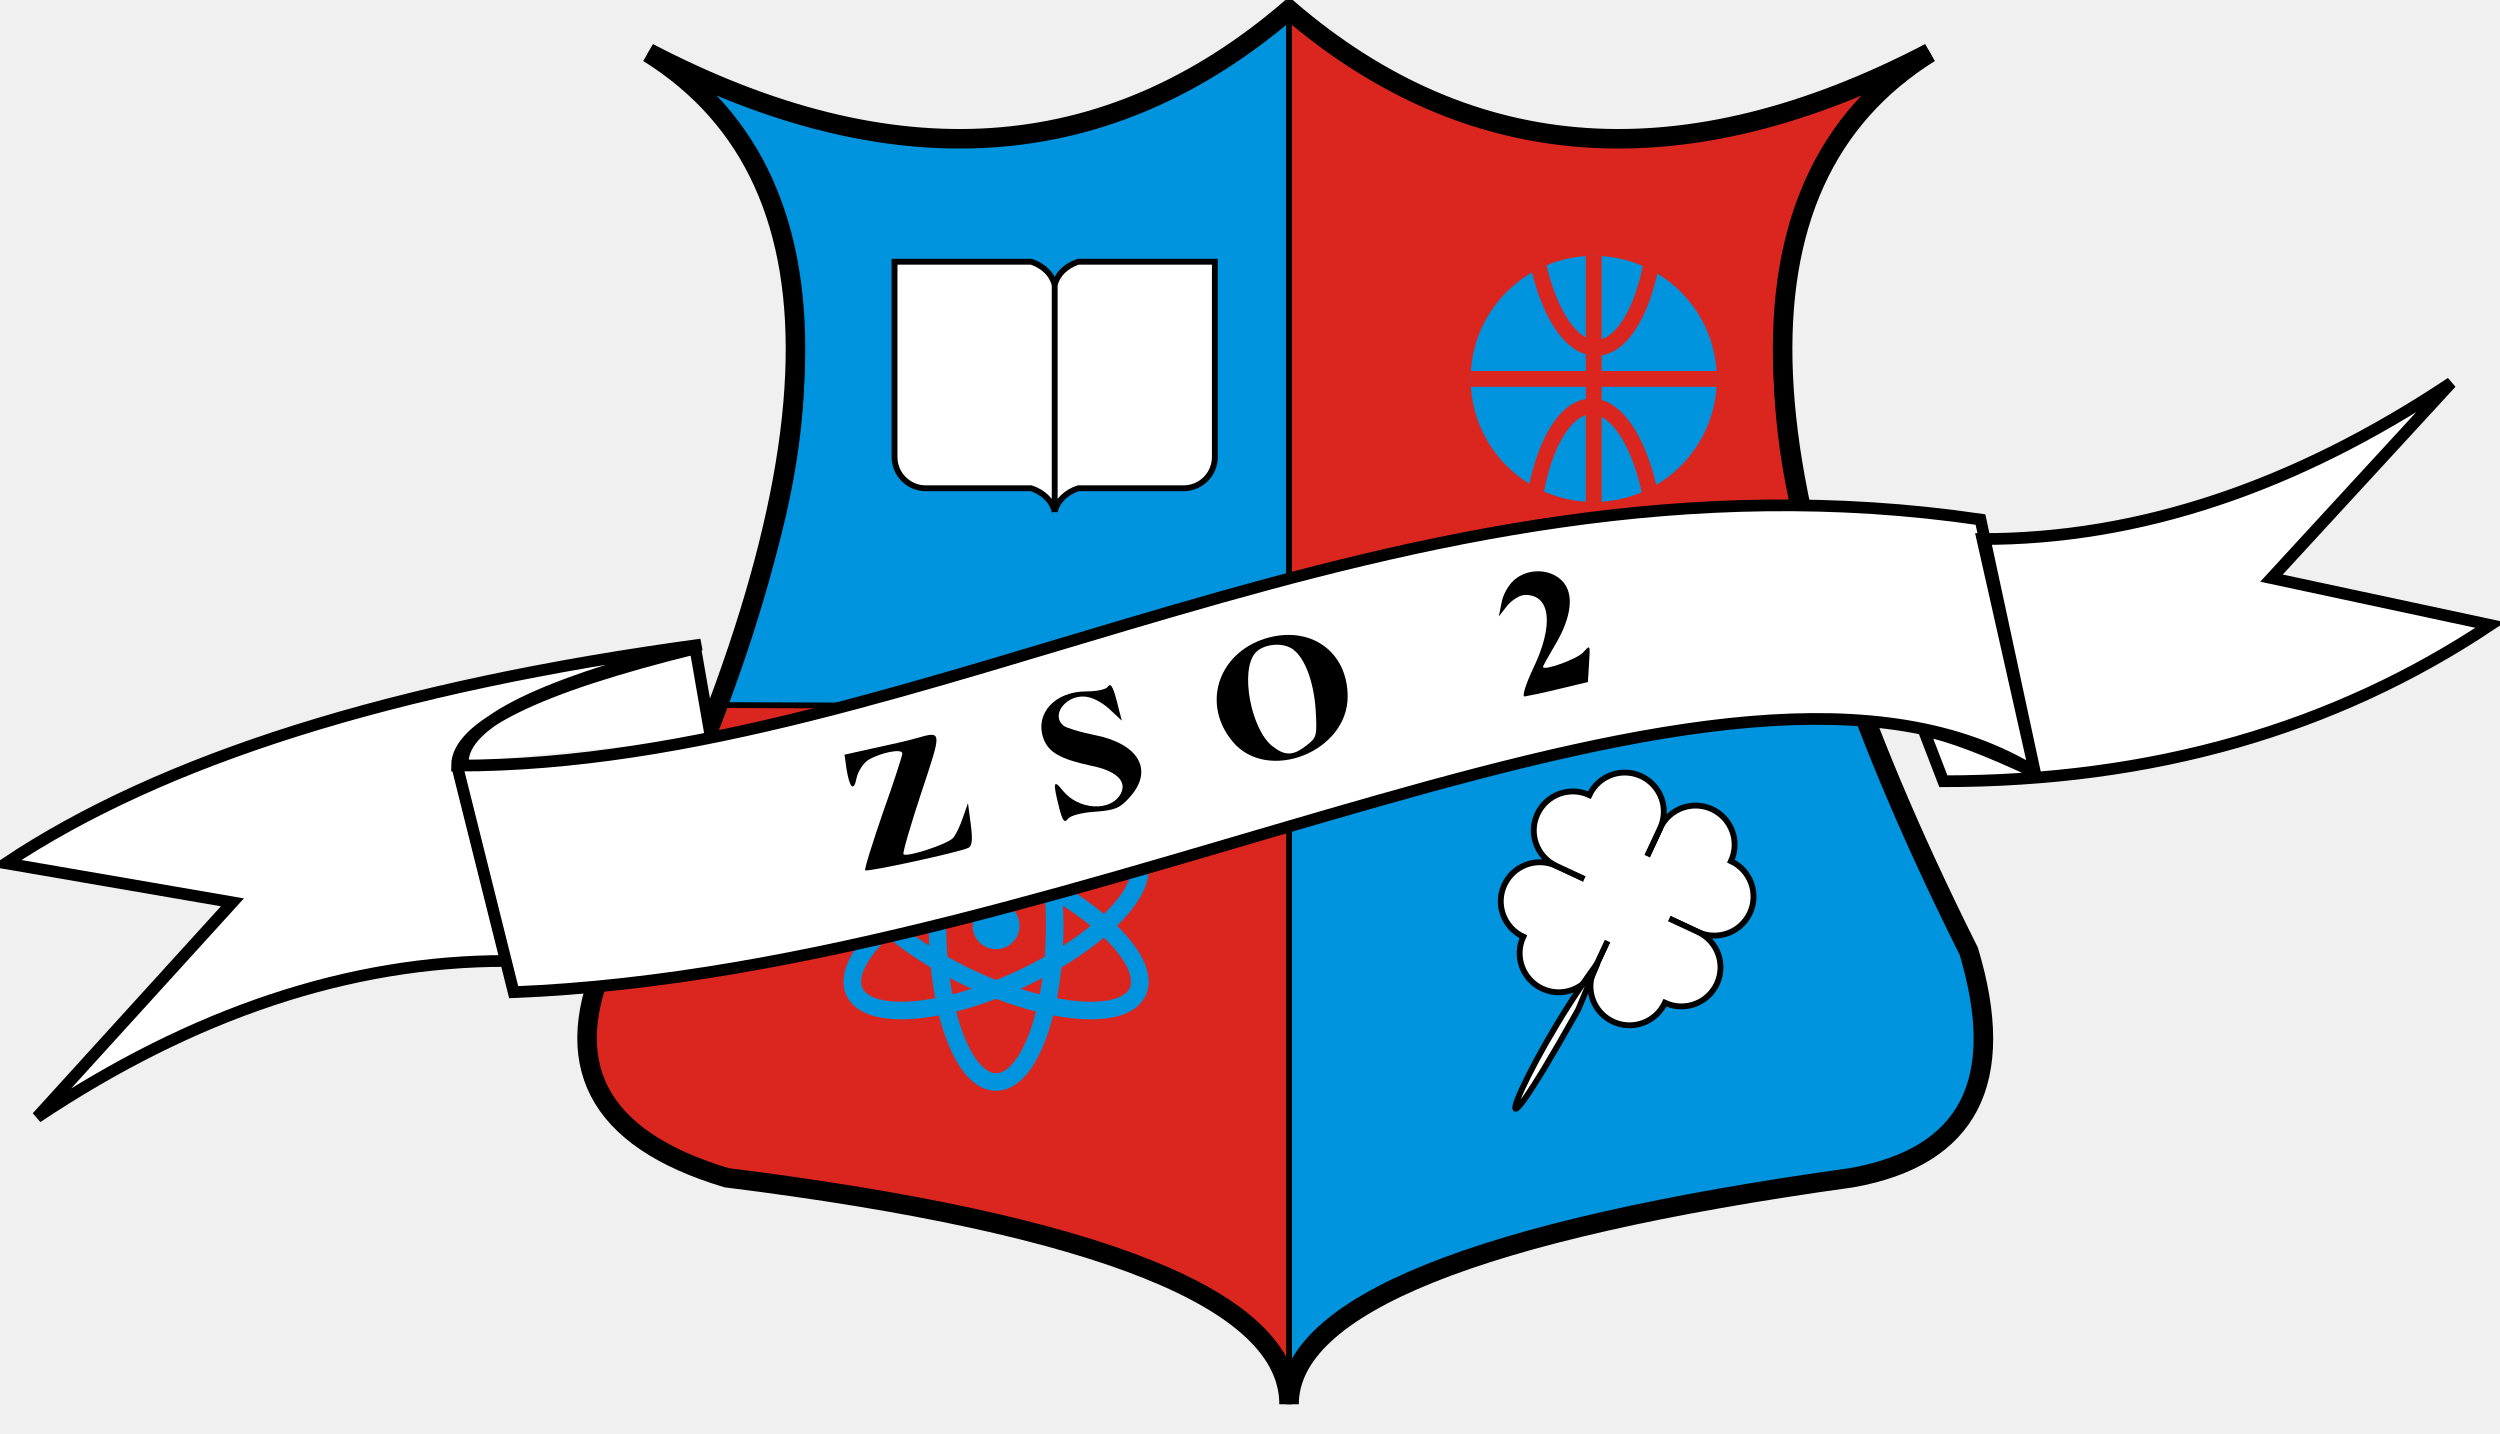
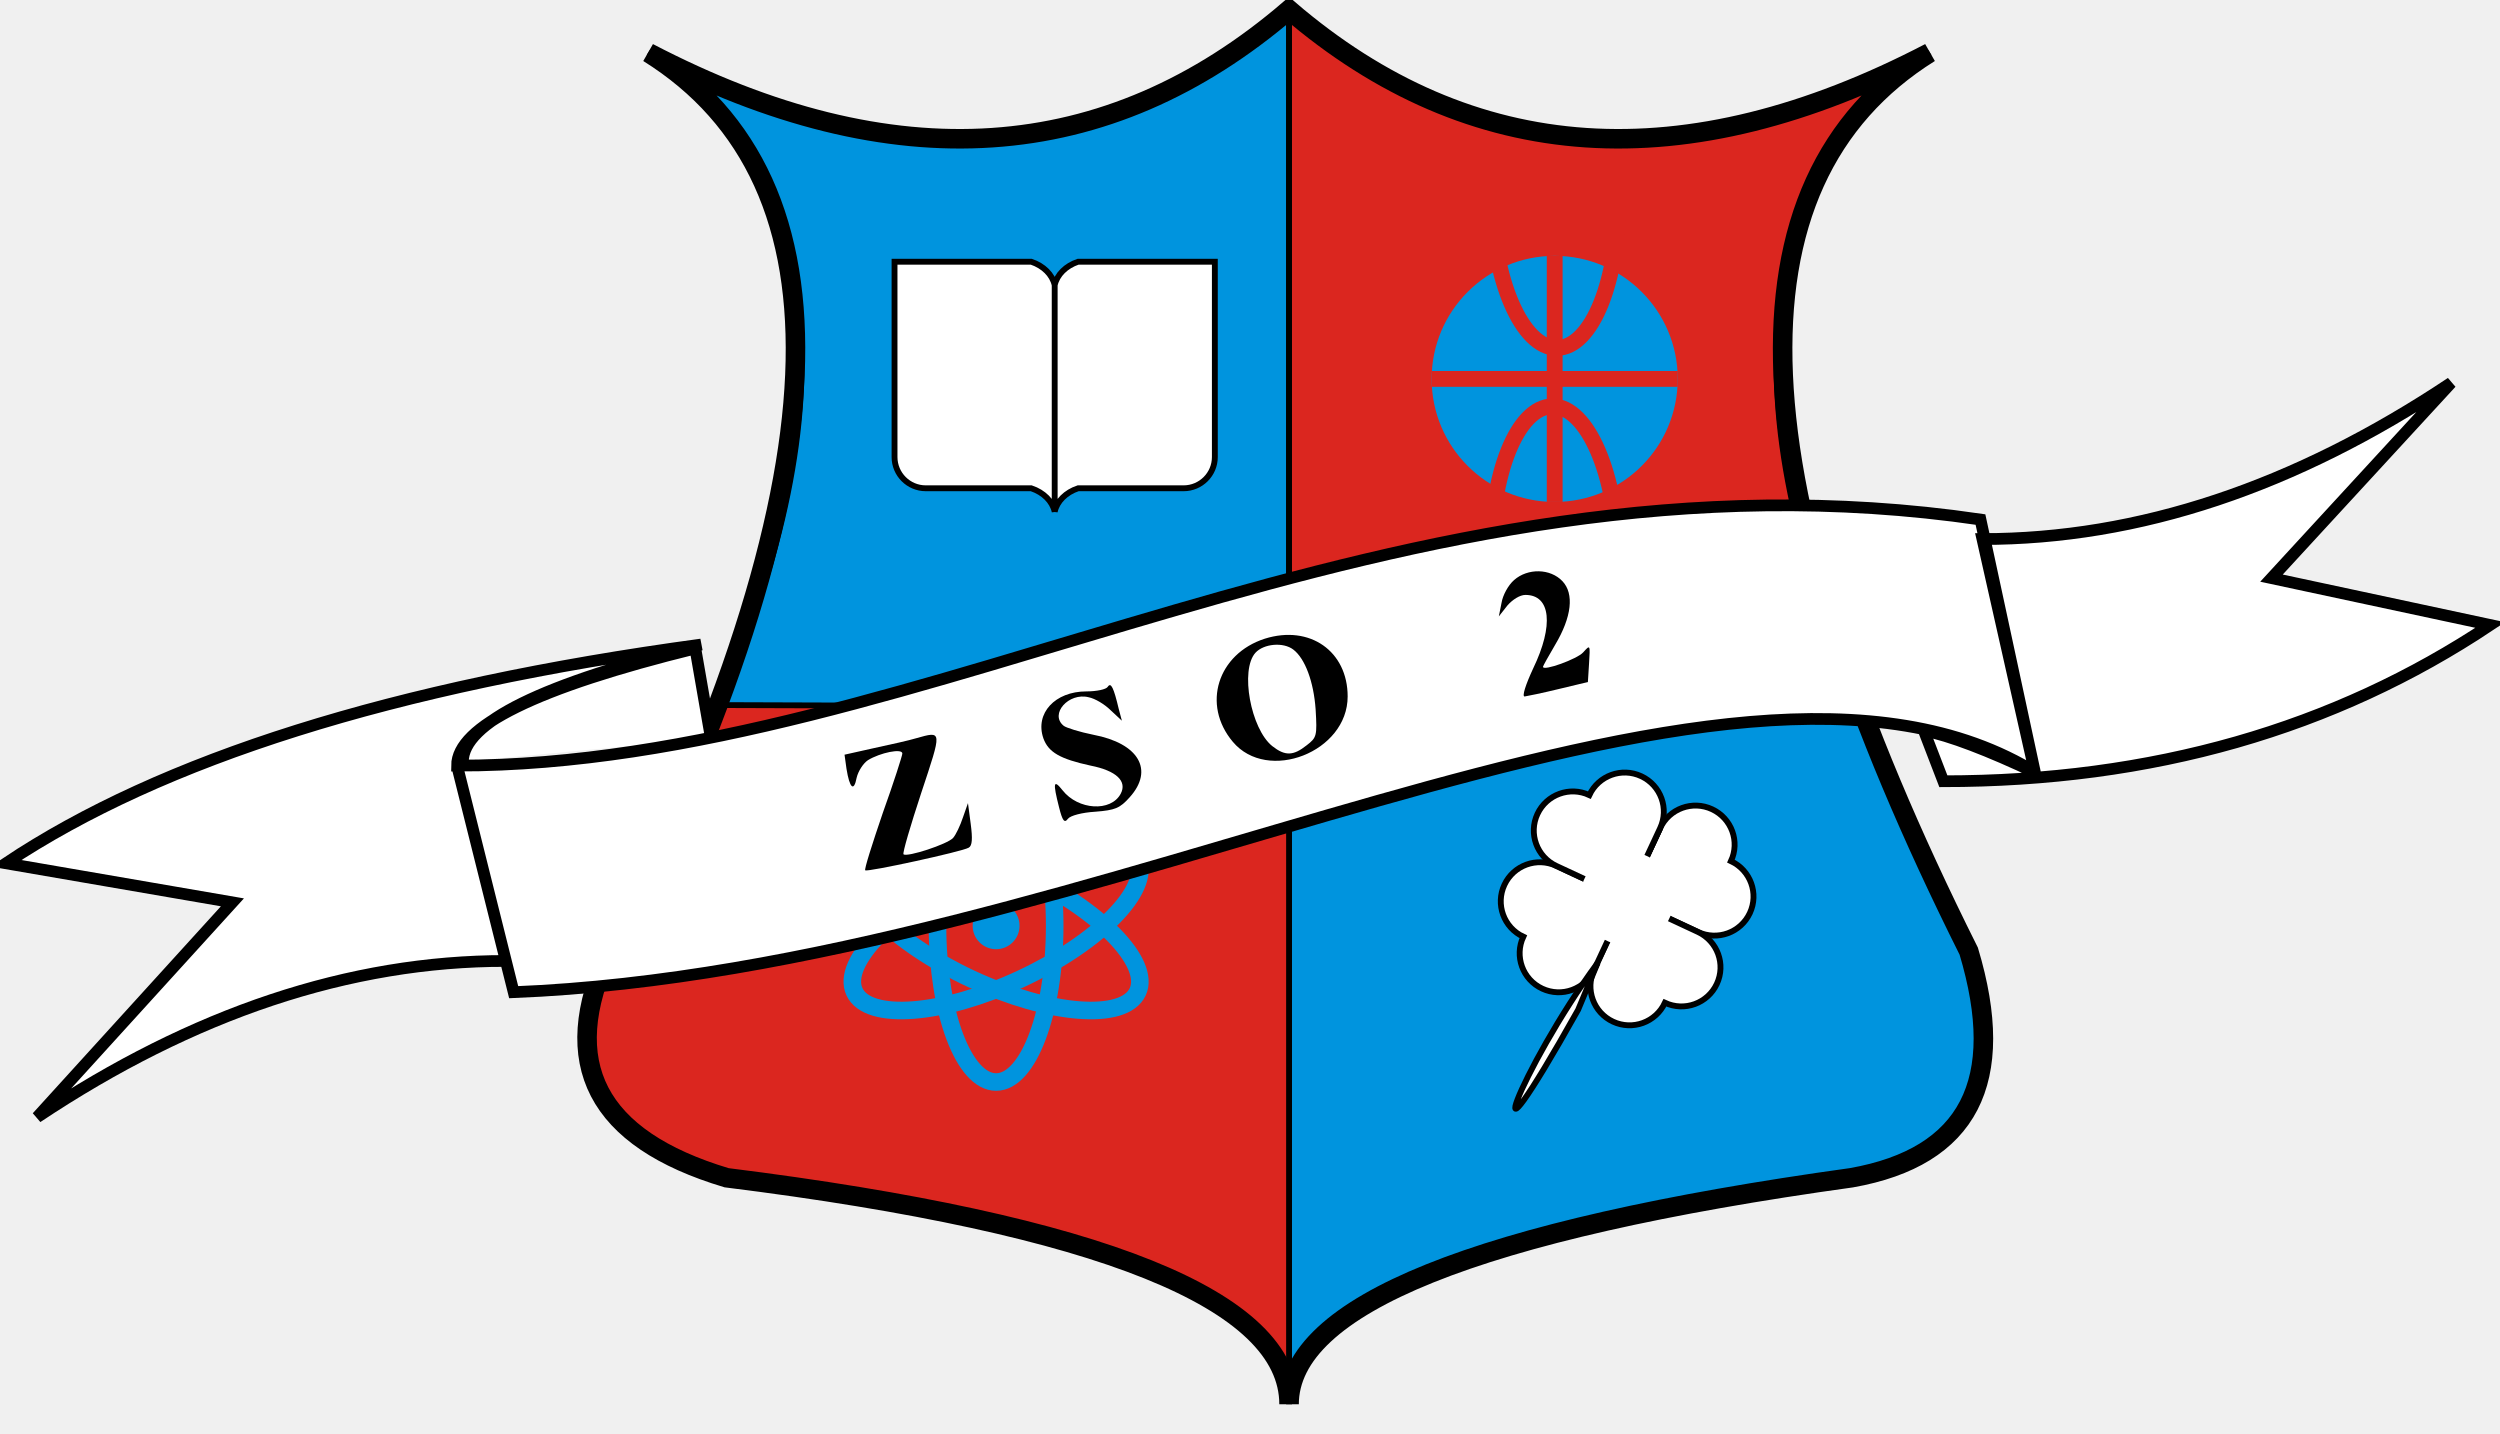
<svg xmlns="http://www.w3.org/2000/svg" version="1.0" width="640pt" height="367pt" viewBox="0 0 640 367" preserveAspectRatio="xMidYMid meet">
  <g transform="translate(0,367) scale(0.1,-0.1)" fill="#000000" stroke="none">
    <path d="M3300 3645      q -700 -600 -1640 -110     q 680 -500 180 -1675     l 1460 0     l 0 1785 z" style="fill:#0094DE;stroke:black;stroke-width:15;opacity:1" />
    <path d="M3300 3645      q 700 -600 1640 -110     q -680 -500 -180 -1675     l -1460 0     l 0 1785 z" style="fill:#DB261F;stroke:black;stroke-width:15;opacity:1" />
    <path d="M3300 1860      l 1460 0      q 120 -310 280 -625     q 150 -500 -300 -580     q -1440 -200 -1440 -580     l 0 1785     z" style="fill:#0094DE;stroke:black;stroke-width:15;opacity:1" />
    <path d="M3300 1860      l 0 -1780      q -0 380 -1440 580     q -500 150 -300 580     q 160 315 280 625     z" style="fill:#DB261F;stroke:black;stroke-width:15;opacity:1" />
    <path d="M3300 3645     q 700 -600 1640 -110     q -800 -500 100 -2300     q 150 -500 -300 -580     q -1440 -200 -1440 -580     q 0 400 -1440 580     q -500 150 -300 580     q 900 1800 100 2300     q 940 -490 1640 110 z     " style="fill:none;stroke:black;stroke-width:50;opacity:1" />
-     <g transform="translate(300,900) scale(0.9,0.9)">
+     <g transform="translate(200,900) scale(0.9,0.9)">
      <circle r="350" cx="4200" cy="2000" fill="#0094DE" />
      <g style="fill:#DB261F;stroke:#DB261F;stroke-width:45">
        <path d="M4200 2350 v-700" />
        <path d="M3850 2000 h 700" />
        <path d="M4020 2520 a 100 240 1 0 1 360 0" style="fill:none;" />
        <path d="M4020 1490 a 100 240 1 0 0 360 0" style="fill:none;" />
      </g>
    </g>
    <g style="fill:none;stroke:#0094DE;stroke-width:45">
      <ellipse rx="150" ry="400" cx="2550" cy="1300" />
      <ellipse rx="150" ry="400" cx="2550" cy="1300" transform="rotate(65, 2550, 1300)" />
      <ellipse rx="150" ry="400" cx="2550" cy="1300" transform="rotate(-65, 2550, 1300)" />
      <circle r="60" cx="2550" cy="1300" fill="#0094DE" stroke="none" />
    </g>
    <path d="M1820 1780 l -40 230     q-610 -150 -610 -300     c 1200 0, 2400 850, 3900 630     l 140 -650     l -135 600     q 600 0 1200 400     l -460 -500     l 560 -120     q -600 -400 -1400 -400     l -50 130     q 100 -20 290 -110     c -800 500, -2400 -500, -3900 -560     l -145 580     l 125 -500     q -600 0 -1200 -400     l 500 550     l -580 100     q 600 400 1780 560     q-610 -150 -610 -300" style="fill:white;stroke:black;stroke-width:30;fill-opacity:1.0" />
    <path d="M3876 2185 c-15 -13 -29 -39 -32 -58 l-7 -35 22 28 c13 15 32 27 46     27 65 0 73 -78 20 -188 -20 -43 -29 -72 -22 -72 7 1 46 9 87 19 l75 18 3 48     c3 48 3 48 -15 28 -15 -17 -103 -49 -103 -37 0 2 14 27 31 56 43 72 49 131 19     163 -31 33 -89 34 -124 3z" />
    <path d="M3238 2035 c-121 -39 -162 -169 -82 -264 89 -106 294 -26 294 116 0     116 -97 184 -212 148z m73 -28 c30 -23 52 -82 57 -153 4 -68 3 -72 -23 -92     -34 -27 -55 -28 -88 -2 -55 44 -83 195 -43 239 21 23 71 28 97 8z" />
    <path d="M2836 1912 c-4 -7 -29 -12 -55 -12 -80 0 -132 -56 -110 -120 13 -36     43 -53 121 -70 66 -13 94 -40 77 -72 -25 -47 -109 -42 -149 9 -23 29 -25 20     -9 -43 9 -36 14 -42 23 -30 6 8 36 16 70 18 51 4 63 9 88 37 63 70 23 138 -93     160 -35 7 -70 18 -76 23 -37 30 13 86 64 73 16 -3 41 -18 56 -33 l29 -27 -8     30 c-13 55 -20 69 -28 57z" />
    <path d="M2345 1780 c-16 -5 -65 -16 -107 -25 l-76 -17 5 -36 c8 -50 19 -60     26 -23 4 17 17 37 29 45 31 19 88 31 88 17 0 -5 -22 -74 -50 -152 -27 -79 -48     -145 -45 -147 5 -5 249 48 265 58 9 5 10 23 5 61 l-7 53 -13 -37 c-7 -21 -18     -44 -25 -52 -14 -16 -118 -50 -127 -42 -3 3 18 74 45 156 54 163 55 160 -13     141z" />
    <path d="M2290 3000 h350      a 100 80 0 0 0 60 -60     a 100 80 0 0 0 60 60     h350 v-500     a 80 80 0 0 0 -80 -80     h-270     a 100 80 0 0 1 -60 -60     v 580     v -580     a 100 80 0 0 1 -60 60     h-270     a 80 80 0 0 0 -80 80     z" style="fill:white;stroke:black;stroke-width:15" />
    <g transform="translate(-20.00,-00.00)" stroke="black" stroke-width="15" fill="white">
      <path transform="rotate(-25, 4270 1550)" d="M4270 1550 v-200 h200          a100,100 90 0,1 0,200         a100,100 90 0,1 -200,0         z" />
      <path transform="rotate(-115, 4270 1550)" d="M 4470 1550 h200          a100,100 90 0,1 0,200         a100,100 90 0,1 -200,0         z" />
      <path transform="rotate(-205, 4270 1550)" d="M 4270 1550 v200 h200          a100,100 90 0,1 0,200         a100,100 90 0,1 -200,0         z" />
      <path transform="rotate(-295, 4270 1550)" d="M 4070 1550 h200          a100,100 90 0,1 0,200         a100,100 90 0,1 -200,0         z" />
      <circle r="120" cx="4185" cy="1370" fill="white" stroke="none" />
      <path d="M4060 1085          c-280 -500 -150 -152 50 120 z" />
    </g>
  </g>
</svg>
